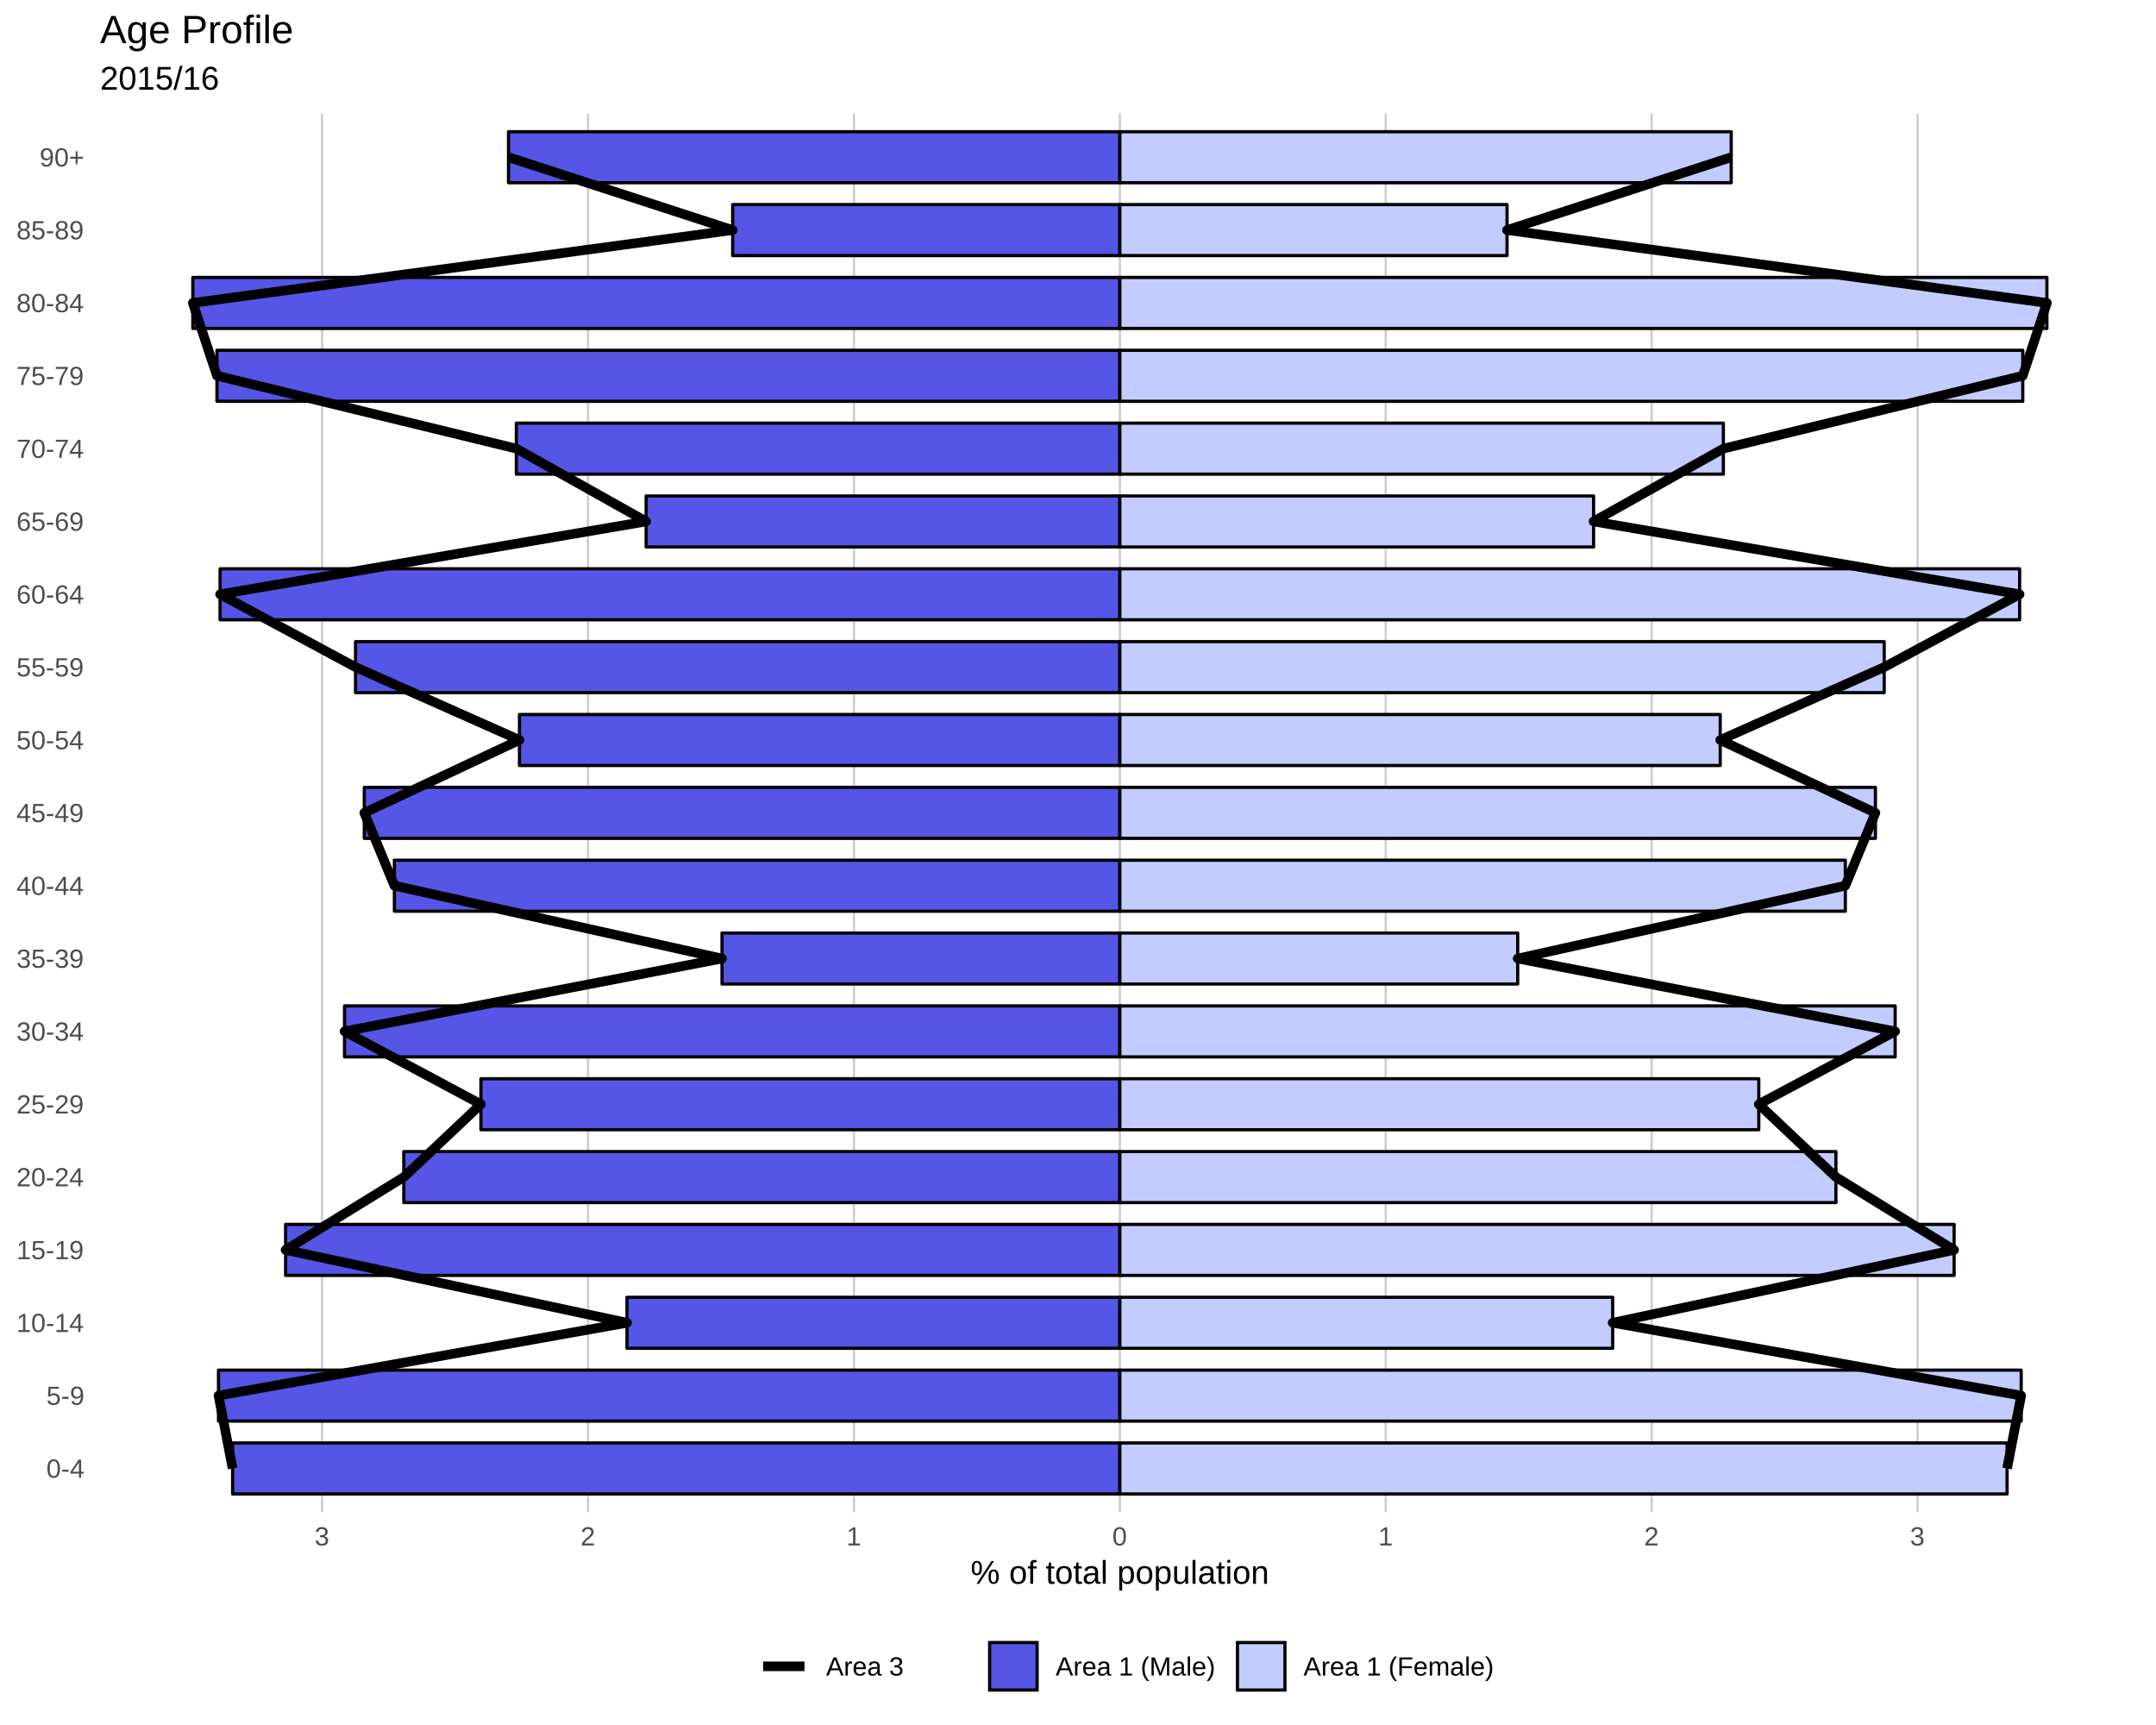
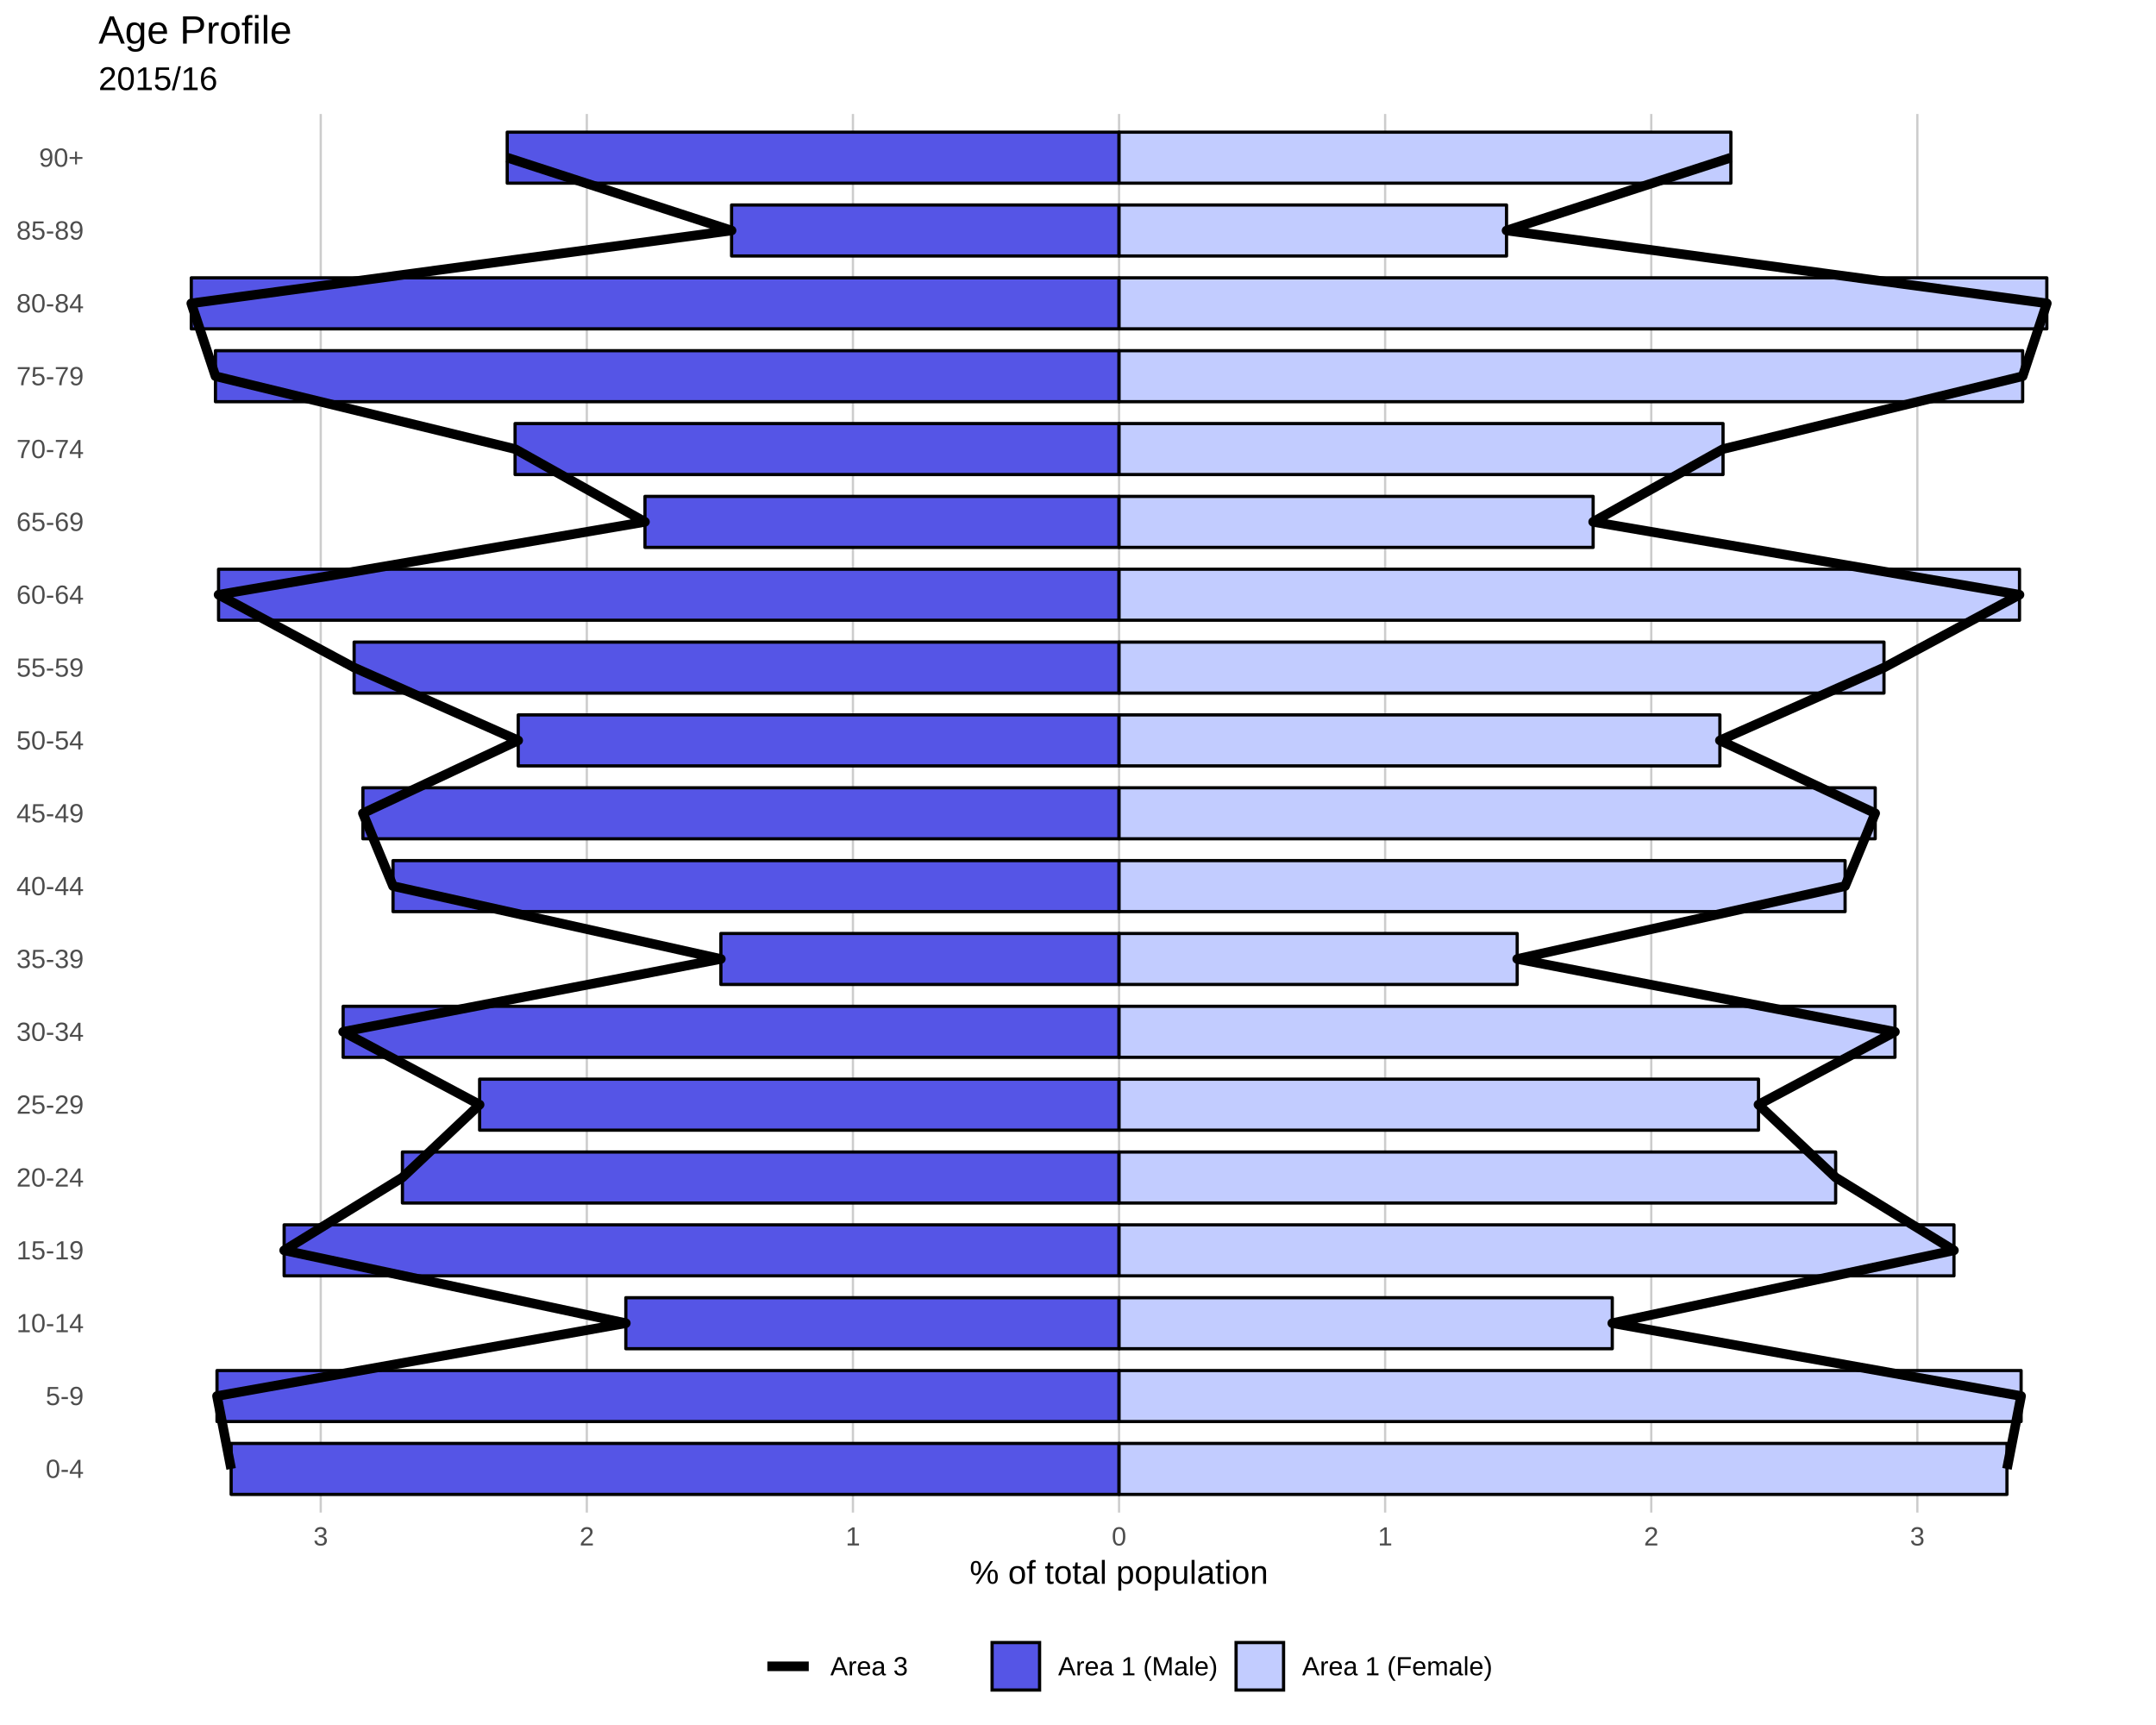
<svg xmlns="http://www.w3.org/2000/svg" viewBox="0 0 720.00 576.00">
  <defs>
    <style type="text/css">
-     line, polyline, path, rect, circle {
+     line, polyline, polygon, path, rect, circle {
      fill: none;
      stroke: #000000;
      stroke-linecap: round;
      stroke-linejoin: round;
      stroke-miterlimit: 10.00;
    }
  </style>
  </defs>
  <rect width="100%" height="100%" style="stroke: none; fill: #FFFFFF;" />
  <defs>
-     <clipPath id="cpMzMuNDI5NXw3MTQuNTIxfDUwNC45MzN8MzcuOTA3MQ==">
-       <rect x="33.43" y="37.91" width="681.09" height="467.03" />
+     <clipPath id="cpMzIuOTB8NzE0LjUyfDUwNS4wN3wzOC4wNQ==">
+       <rect x="32.90" y="38.05" width="681.63" height="467.03" />
    </clipPath>
  </defs>
-   <polyline points="107.58,504.93 107.58,37.91 " style="stroke-width: 0.75; stroke: #CCCCCC;" clip-path="url(#cpMzMuNDI5NXw3MTQuNTIxfDUwNC45MzN8MzcuOTA3MQ==)" />
-   <polyline points="196.38,504.93 196.38,37.91 " style="stroke-width: 0.75; stroke: #CCCCCC;" clip-path="url(#cpMzMuNDI5NXw3MTQuNTIxfDUwNC45MzN8MzcuOTA3MQ==)" />
-   <polyline points="285.18,504.93 285.18,37.91 " style="stroke-width: 0.75; stroke: #CCCCCC;" clip-path="url(#cpMzMuNDI5NXw3MTQuNTIxfDUwNC45MzN8MzcuOTA3MQ==)" />
-   <polyline points="373.98,504.93 373.98,37.91 " style="stroke-width: 0.75; stroke: #CCCCCC;" clip-path="url(#cpMzMuNDI5NXw3MTQuNTIxfDUwNC45MzN8MzcuOTA3MQ==)" />
-   <polyline points="462.77,504.93 462.77,37.91 " style="stroke-width: 0.75; stroke: #CCCCCC;" clip-path="url(#cpMzMuNDI5NXw3MTQuNTIxfDUwNC45MzN8MzcuOTA3MQ==)" />
-   <polyline points="551.57,504.93 551.57,37.91 " style="stroke-width: 0.75; stroke: #CCCCCC;" clip-path="url(#cpMzMuNDI5NXw3MTQuNTIxfDUwNC45MzN8MzcuOTA3MQ==)" />
-   <polyline points="640.37,504.93 640.37,37.91 " style="stroke-width: 0.75; stroke: #CCCCCC;" clip-path="url(#cpMzMuNDI5NXw3MTQuNTIxfDUwNC45MzN8MzcuOTA3MQ==)" />
-   <rect x="77.68" y="481.82" width="296.29" height="17.03" style="stroke-width: 1.07; stroke-linecap: butt; fill: #5555E6;" clip-path="url(#cpMzMuNDI5NXw3MTQuNTIxfDUwNC45MzN8MzcuOTA3MQ==)" />
-   <rect x="72.97" y="457.50" width="301.00" height="17.03" style="stroke-width: 1.07; stroke-linecap: butt; fill: #5555E6;" clip-path="url(#cpMzMuNDI5NXw3MTQuNTIxfDUwNC45MzN8MzcuOTA3MQ==)" />
-   <rect x="209.39" y="433.18" width="164.58" height="17.03" style="stroke-width: 1.07; stroke-linecap: butt; fill: #5555E6;" clip-path="url(#cpMzMuNDI5NXw3MTQuNTIxfDUwNC45MzN8MzcuOTA3MQ==)" />
-   <rect x="95.38" y="408.85" width="278.60" height="17.03" style="stroke-width: 1.07; stroke-linecap: butt; fill: #5555E6;" clip-path="url(#cpMzMuNDI5NXw3MTQuNTIxfDUwNC45MzN8MzcuOTA3MQ==)" />
-   <rect x="134.85" y="384.53" width="239.13" height="17.03" style="stroke-width: 1.07; stroke-linecap: butt; fill: #5555E6;" clip-path="url(#cpMzMuNDI5NXw3MTQuNTIxfDUwNC45MzN8MzcuOTA3MQ==)" />
-   <rect x="160.60" y="360.20" width="213.37" height="17.03" style="stroke-width: 1.07; stroke-linecap: butt; fill: #5555E6;" clip-path="url(#cpMzMuNDI5NXw3MTQuNTIxfDUwNC45MzN8MzcuOTA3MQ==)" />
-   <rect x="115.06" y="335.88" width="258.91" height="17.03" style="stroke-width: 1.07; stroke-linecap: butt; fill: #5555E6;" clip-path="url(#cpMzMuNDI5NXw3MTQuNTIxfDUwNC45MzN8MzcuOTA3MQ==)" />
-   <rect x="241.12" y="311.55" width="132.86" height="17.03" style="stroke-width: 1.07; stroke-linecap: butt; fill: #5555E6;" clip-path="url(#cpMzMuNDI5NXw3MTQuNTIxfDUwNC45MzN8MzcuOTA3MQ==)" />
-   <rect x="131.71" y="287.23" width="242.27" height="17.03" style="stroke-width: 1.07; stroke-linecap: butt; fill: #5555E6;" clip-path="url(#cpMzMuNDI5NXw3MTQuNTIxfDUwNC45MzN8MzcuOTA3MQ==)" />
-   <rect x="121.66" y="262.91" width="252.32" height="17.03" style="stroke-width: 1.07; stroke-linecap: butt; fill: #5555E6;" clip-path="url(#cpMzMuNDI5NXw3MTQuNTIxfDUwNC45MzN8MzcuOTA3MQ==)" />
-   <rect x="173.48" y="238.58" width="200.49" height="17.03" style="stroke-width: 1.07; stroke-linecap: butt; fill: #5555E6;" clip-path="url(#cpMzMuNDI5NXw3MTQuNTIxfDUwNC45MzN8MzcuOTA3MQ==)" />
-   <rect x="118.73" y="214.26" width="255.25" height="17.03" style="stroke-width: 1.07; stroke-linecap: butt; fill: #5555E6;" clip-path="url(#cpMzMuNDI5NXw3MTQuNTIxfDUwNC45MzN8MzcuOTA3MQ==)" />
-   <rect x="73.50" y="189.93" width="300.48" height="17.03" style="stroke-width: 1.07; stroke-linecap: butt; fill: #5555E6;" clip-path="url(#cpMzMuNDI5NXw3MTQuNTIxfDUwNC45MzN8MzcuOTA3MQ==)" />
-   <rect x="215.78" y="165.61" width="158.20" height="17.03" style="stroke-width: 1.07; stroke-linecap: butt; fill: #5555E6;" clip-path="url(#cpMzMuNDI5NXw3MTQuNTIxfDUwNC45MzN8MzcuOTA3MQ==)" />
-   <rect x="172.43" y="141.29" width="201.54" height="17.03" style="stroke-width: 1.07; stroke-linecap: butt; fill: #5555E6;" clip-path="url(#cpMzMuNDI5NXw3MTQuNTIxfDUwNC45MzN8MzcuOTA3MQ==)" />
-   <rect x="72.45" y="116.96" width="301.53" height="17.03" style="stroke-width: 1.07; stroke-linecap: butt; fill: #5555E6;" clip-path="url(#cpMzMuNDI5NXw3MTQuNTIxfDUwNC45MzN8MzcuOTA3MQ==)" />
-   <rect x="64.39" y="92.64" width="309.59" height="17.03" style="stroke-width: 1.07; stroke-linecap: butt; fill: #5555E6;" clip-path="url(#cpMzMuNDI5NXw3MTQuNTIxfDUwNC45MzN8MzcuOTA3MQ==)" />
-   <rect x="244.68" y="68.31" width="129.30" height="17.03" style="stroke-width: 1.07; stroke-linecap: butt; fill: #5555E6;" clip-path="url(#cpMzMuNDI5NXw3MTQuNTIxfDUwNC45MzN8MzcuOTA3MQ==)" />
-   <rect x="169.82" y="43.99" width="204.16" height="17.03" style="stroke-width: 1.07; stroke-linecap: butt; fill: #5555E6;" clip-path="url(#cpMzMuNDI5NXw3MTQuNTIxfDUwNC45MzN8MzcuOTA3MQ==)" />
-   <rect x="373.98" y="481.82" width="296.29" height="17.03" style="stroke-width: 1.07; stroke-linecap: butt; fill: #C2CCFF;" clip-path="url(#cpMzMuNDI5NXw3MTQuNTIxfDUwNC45MzN8MzcuOTA3MQ==)" />
-   <rect x="373.98" y="457.50" width="301.00" height="17.03" style="stroke-width: 1.07; stroke-linecap: butt; fill: #C2CCFF;" clip-path="url(#cpMzMuNDI5NXw3MTQuNTIxfDUwNC45MzN8MzcuOTA3MQ==)" />
-   <rect x="373.98" y="433.18" width="164.58" height="17.03" style="stroke-width: 1.07; stroke-linecap: butt; fill: #C2CCFF;" clip-path="url(#cpMzMuNDI5NXw3MTQuNTIxfDUwNC45MzN8MzcuOTA3MQ==)" />
-   <rect x="373.98" y="408.85" width="278.60" height="17.03" style="stroke-width: 1.07; stroke-linecap: butt; fill: #C2CCFF;" clip-path="url(#cpMzMuNDI5NXw3MTQuNTIxfDUwNC45MzN8MzcuOTA3MQ==)" />
-   <rect x="373.98" y="384.53" width="239.13" height="17.03" style="stroke-width: 1.07; stroke-linecap: butt; fill: #C2CCFF;" clip-path="url(#cpMzMuNDI5NXw3MTQuNTIxfDUwNC45MzN8MzcuOTA3MQ==)" />
-   <rect x="373.98" y="360.20" width="213.37" height="17.03" style="stroke-width: 1.07; stroke-linecap: butt; fill: #C2CCFF;" clip-path="url(#cpMzMuNDI5NXw3MTQuNTIxfDUwNC45MzN8MzcuOTA3MQ==)" />
-   <rect x="373.98" y="335.88" width="258.91" height="17.03" style="stroke-width: 1.07; stroke-linecap: butt; fill: #C2CCFF;" clip-path="url(#cpMzMuNDI5NXw3MTQuNTIxfDUwNC45MzN8MzcuOTA3MQ==)" />
-   <rect x="373.98" y="311.55" width="132.86" height="17.03" style="stroke-width: 1.07; stroke-linecap: butt; fill: #C2CCFF;" clip-path="url(#cpMzMuNDI5NXw3MTQuNTIxfDUwNC45MzN8MzcuOTA3MQ==)" />
-   <rect x="373.98" y="287.23" width="242.27" height="17.03" style="stroke-width: 1.07; stroke-linecap: butt; fill: #C2CCFF;" clip-path="url(#cpMzMuNDI5NXw3MTQuNTIxfDUwNC45MzN8MzcuOTA3MQ==)" />
-   <rect x="373.98" y="262.91" width="252.32" height="17.03" style="stroke-width: 1.07; stroke-linecap: butt; fill: #C2CCFF;" clip-path="url(#cpMzMuNDI5NXw3MTQuNTIxfDUwNC45MzN8MzcuOTA3MQ==)" />
-   <rect x="373.98" y="238.58" width="200.49" height="17.03" style="stroke-width: 1.07; stroke-linecap: butt; fill: #C2CCFF;" clip-path="url(#cpMzMuNDI5NXw3MTQuNTIxfDUwNC45MzN8MzcuOTA3MQ==)" />
-   <rect x="373.98" y="214.26" width="255.25" height="17.03" style="stroke-width: 1.07; stroke-linecap: butt; fill: #C2CCFF;" clip-path="url(#cpMzMuNDI5NXw3MTQuNTIxfDUwNC45MzN8MzcuOTA3MQ==)" />
-   <rect x="373.98" y="189.93" width="300.48" height="17.03" style="stroke-width: 1.07; stroke-linecap: butt; fill: #C2CCFF;" clip-path="url(#cpMzMuNDI5NXw3MTQuNTIxfDUwNC45MzN8MzcuOTA3MQ==)" />
-   <rect x="373.98" y="165.61" width="158.20" height="17.03" style="stroke-width: 1.07; stroke-linecap: butt; fill: #C2CCFF;" clip-path="url(#cpMzMuNDI5NXw3MTQuNTIxfDUwNC45MzN8MzcuOTA3MQ==)" />
-   <rect x="373.98" y="141.29" width="201.54" height="17.03" style="stroke-width: 1.07; stroke-linecap: butt; fill: #C2CCFF;" clip-path="url(#cpMzMuNDI5NXw3MTQuNTIxfDUwNC45MzN8MzcuOTA3MQ==)" />
-   <rect x="373.98" y="116.96" width="301.53" height="17.03" style="stroke-width: 1.07; stroke-linecap: butt; fill: #C2CCFF;" clip-path="url(#cpMzMuNDI5NXw3MTQuNTIxfDUwNC45MzN8MzcuOTA3MQ==)" />
-   <rect x="373.98" y="92.64" width="309.59" height="17.03" style="stroke-width: 1.07; stroke-linecap: butt; fill: #C2CCFF;" clip-path="url(#cpMzMuNDI5NXw3MTQuNTIxfDUwNC45MzN8MzcuOTA3MQ==)" />
-   <rect x="373.98" y="68.31" width="129.30" height="17.03" style="stroke-width: 1.07; stroke-linecap: butt; fill: #C2CCFF;" clip-path="url(#cpMzMuNDI5NXw3MTQuNTIxfDUwNC45MzN8MzcuOTA3MQ==)" />
-   <rect x="373.98" y="43.99" width="204.16" height="17.03" style="stroke-width: 1.07; stroke-linecap: butt; fill: #C2CCFF;" clip-path="url(#cpMzMuNDI5NXw3MTQuNTIxfDUwNC45MzN8MzcuOTA3MQ==)" />
-   <polyline points="670.27,490.34 674.98,466.01 538.56,441.69 652.57,417.37 613.10,393.04 587.35,368.72 632.89,344.39 506.83,320.07 616.24,295.74 626.29,271.42 574.47,247.10 629.22,222.77 674.45,198.45 532.17,174.12 575.52,149.80 675.50,125.47 683.56,101.15 503.27,76.83 578.13,52.50 " style="stroke-width: 3.20; stroke-linecap: butt;" clip-path="url(#cpMzMuNDI5NXw3MTQuNTIxfDUwNC45MzN8MzcuOTA3MQ==)" />
-   <polyline points="77.68,490.34 72.97,466.01 209.39,441.69 95.38,417.37 134.85,393.04 160.60,368.72 115.06,344.39 241.12,320.07 131.71,295.74 121.66,271.42 173.48,247.10 118.73,222.77 73.50,198.45 215.78,174.12 172.43,149.80 72.45,125.47 64.39,101.15 244.68,76.83 169.82,52.50 " style="stroke-width: 3.20; stroke-linecap: butt;" clip-path="url(#cpMzMuNDI5NXw3MTQuNTIxfDUwNC45MzN8MzcuOTA3MQ==)" />
+   <polyline points="107.11,505.07 107.11,38.05 " style="stroke-width: 0.75; stroke: #CCCCCC;" clip-path="url(#cpMzIuOTB8NzE0LjUyfDUwNS4wN3wzOC4wNQ==)" />
+   <polyline points="195.97,505.07 195.97,38.05 " style="stroke-width: 0.75; stroke: #CCCCCC;" clip-path="url(#cpMzIuOTB8NzE0LjUyfDUwNS4wN3wzOC4wNQ==)" />
+   <polyline points="284.84,505.07 284.84,38.05 " style="stroke-width: 0.75; stroke: #CCCCCC;" clip-path="url(#cpMzIuOTB8NzE0LjUyfDUwNS4wN3wzOC4wNQ==)" />
+   <polyline points="373.71,505.07 373.71,38.05 " style="stroke-width: 0.75; stroke: #CCCCCC;" clip-path="url(#cpMzIuOTB8NzE0LjUyfDUwNS4wN3wzOC4wNQ==)" />
+   <polyline points="462.57,505.07 462.57,38.05 " style="stroke-width: 0.75; stroke: #CCCCCC;" clip-path="url(#cpMzIuOTB8NzE0LjUyfDUwNS4wN3wzOC4wNQ==)" />
+   <polyline points="551.44,505.07 551.44,38.05 " style="stroke-width: 0.75; stroke: #CCCCCC;" clip-path="url(#cpMzIuOTB8NzE0LjUyfDUwNS4wN3wzOC4wNQ==)" />
+   <polyline points="640.31,505.07 640.31,38.05 " style="stroke-width: 0.75; stroke: #CCCCCC;" clip-path="url(#cpMzIuOTB8NzE0LjUyfDUwNS4wN3wzOC4wNQ==)" />
+   <rect x="77.19" y="481.97" width="296.52" height="17.03" style="stroke-width: 1.07; stroke-linecap: butt; fill: #5555E6;" clip-path="url(#cpMzIuOTB8NzE0LjUyfDUwNS4wN3wzOC4wNQ==)" />
+   <rect x="72.47" y="457.64" width="301.24" height="17.03" style="stroke-width: 1.07; stroke-linecap: butt; fill: #5555E6;" clip-path="url(#cpMzIuOTB8NzE0LjUyfDUwNS4wN3wzOC4wNQ==)" />
+   <rect x="209.00" y="433.32" width="164.71" height="17.03" style="stroke-width: 1.07; stroke-linecap: butt; fill: #5555E6;" clip-path="url(#cpMzIuOTB8NzE0LjUyfDUwNS4wN3wzOC4wNQ==)" />
+   <rect x="94.89" y="408.99" width="278.82" height="17.03" style="stroke-width: 1.07; stroke-linecap: butt; fill: #5555E6;" clip-path="url(#cpMzIuOTB8NzE0LjUyfDUwNS4wN3wzOC4wNQ==)" />
+   <rect x="134.39" y="384.67" width="239.31" height="17.03" style="stroke-width: 1.07; stroke-linecap: butt; fill: #5555E6;" clip-path="url(#cpMzIuOTB8NzE0LjUyfDUwNS4wN3wzOC4wNQ==)" />
+   <rect x="160.17" y="360.34" width="213.54" height="17.03" style="stroke-width: 1.07; stroke-linecap: butt; fill: #5555E6;" clip-path="url(#cpMzIuOTB8NzE0LjUyfDUwNS4wN3wzOC4wNQ==)" />
+   <rect x="114.59" y="336.02" width="259.12" height="17.03" style="stroke-width: 1.07; stroke-linecap: butt; fill: #5555E6;" clip-path="url(#cpMzIuOTB8NzE0LjUyfDUwNS4wN3wzOC4wNQ==)" />
+   <rect x="240.74" y="311.70" width="132.96" height="17.03" style="stroke-width: 1.07; stroke-linecap: butt; fill: #5555E6;" clip-path="url(#cpMzIuOTB8NzE0LjUyfDUwNS4wN3wzOC4wNQ==)" />
+   <rect x="131.25" y="287.37" width="242.46" height="17.03" style="stroke-width: 1.07; stroke-linecap: butt; fill: #5555E6;" clip-path="url(#cpMzIuOTB8NzE0LjUyfDUwNS4wN3wzOC4wNQ==)" />
+   <rect x="121.19" y="263.05" width="252.52" height="17.03" style="stroke-width: 1.07; stroke-linecap: butt; fill: #5555E6;" clip-path="url(#cpMzIuOTB8NzE0LjUyfDUwNS4wN3wzOC4wNQ==)" />
+   <rect x="173.06" y="238.72" width="200.65" height="17.03" style="stroke-width: 1.07; stroke-linecap: butt; fill: #5555E6;" clip-path="url(#cpMzIuOTB8NzE0LjUyfDUwNS4wN3wzOC4wNQ==)" />
+   <rect x="118.26" y="214.40" width="255.45" height="17.03" style="stroke-width: 1.07; stroke-linecap: butt; fill: #5555E6;" clip-path="url(#cpMzIuOTB8NzE0LjUyfDUwNS4wN3wzOC4wNQ==)" />
+   <rect x="72.99" y="190.07" width="300.71" height="17.03" style="stroke-width: 1.07; stroke-linecap: butt; fill: #5555E6;" clip-path="url(#cpMzIuOTB8NzE0LjUyfDUwNS4wN3wzOC4wNQ==)" />
+   <rect x="215.39" y="165.75" width="158.32" height="17.03" style="stroke-width: 1.07; stroke-linecap: butt; fill: #5555E6;" clip-path="url(#cpMzIuOTB8NzE0LjUyfDUwNS4wN3wzOC4wNQ==)" />
+   <rect x="172.01" y="141.43" width="201.70" height="17.03" style="stroke-width: 1.07; stroke-linecap: butt; fill: #5555E6;" clip-path="url(#cpMzIuOTB8NzE0LjUyfDUwNS4wN3wzOC4wNQ==)" />
+   <rect x="71.95" y="117.10" width="301.76" height="17.03" style="stroke-width: 1.07; stroke-linecap: butt; fill: #5555E6;" clip-path="url(#cpMzIuOTB8NzE0LjUyfDUwNS4wN3wzOC4wNQ==)" />
+   <rect x="63.88" y="92.78" width="309.83" height="17.03" style="stroke-width: 1.07; stroke-linecap: butt; fill: #5555E6;" clip-path="url(#cpMzIuOTB8NzE0LjUyfDUwNS4wN3wzOC4wNQ==)" />
+   <rect x="244.31" y="68.45" width="129.40" height="17.03" style="stroke-width: 1.07; stroke-linecap: butt; fill: #5555E6;" clip-path="url(#cpMzIuOTB8NzE0LjUyfDUwNS4wN3wzOC4wNQ==)" />
+   <rect x="169.39" y="44.13" width="204.32" height="17.03" style="stroke-width: 1.07; stroke-linecap: butt; fill: #5555E6;" clip-path="url(#cpMzIuOTB8NzE0LjUyfDUwNS4wN3wzOC4wNQ==)" />
+   <rect x="373.71" y="481.97" width="296.52" height="17.03" style="stroke-width: 1.07; stroke-linecap: butt; fill: #C2CCFF;" clip-path="url(#cpMzIuOTB8NzE0LjUyfDUwNS4wN3wzOC4wNQ==)" />
+   <rect x="373.71" y="457.64" width="301.24" height="17.03" style="stroke-width: 1.07; stroke-linecap: butt; fill: #C2CCFF;" clip-path="url(#cpMzIuOTB8NzE0LjUyfDUwNS4wN3wzOC4wNQ==)" />
+   <rect x="373.71" y="433.32" width="164.71" height="17.03" style="stroke-width: 1.07; stroke-linecap: butt; fill: #C2CCFF;" clip-path="url(#cpMzIuOTB8NzE0LjUyfDUwNS4wN3wzOC4wNQ==)" />
+   <rect x="373.71" y="408.99" width="278.82" height="17.03" style="stroke-width: 1.07; stroke-linecap: butt; fill: #C2CCFF;" clip-path="url(#cpMzIuOTB8NzE0LjUyfDUwNS4wN3wzOC4wNQ==)" />
+   <rect x="373.71" y="384.67" width="239.31" height="17.03" style="stroke-width: 1.07; stroke-linecap: butt; fill: #C2CCFF;" clip-path="url(#cpMzIuOTB8NzE0LjUyfDUwNS4wN3wzOC4wNQ==)" />
+   <rect x="373.71" y="360.34" width="213.54" height="17.03" style="stroke-width: 1.07; stroke-linecap: butt; fill: #C2CCFF;" clip-path="url(#cpMzIuOTB8NzE0LjUyfDUwNS4wN3wzOC4wNQ==)" />
+   <rect x="373.71" y="336.02" width="259.12" height="17.03" style="stroke-width: 1.07; stroke-linecap: butt; fill: #C2CCFF;" clip-path="url(#cpMzIuOTB8NzE0LjUyfDUwNS4wN3wzOC4wNQ==)" />
+   <rect x="373.71" y="311.70" width="132.96" height="17.03" style="stroke-width: 1.07; stroke-linecap: butt; fill: #C2CCFF;" clip-path="url(#cpMzIuOTB8NzE0LjUyfDUwNS4wN3wzOC4wNQ==)" />
+   <rect x="373.71" y="287.37" width="242.46" height="17.03" style="stroke-width: 1.07; stroke-linecap: butt; fill: #C2CCFF;" clip-path="url(#cpMzIuOTB8NzE0LjUyfDUwNS4wN3wzOC4wNQ==)" />
+   <rect x="373.71" y="263.05" width="252.52" height="17.03" style="stroke-width: 1.07; stroke-linecap: butt; fill: #C2CCFF;" clip-path="url(#cpMzIuOTB8NzE0LjUyfDUwNS4wN3wzOC4wNQ==)" />
+   <rect x="373.71" y="238.72" width="200.65" height="17.03" style="stroke-width: 1.07; stroke-linecap: butt; fill: #C2CCFF;" clip-path="url(#cpMzIuOTB8NzE0LjUyfDUwNS4wN3wzOC4wNQ==)" />
+   <rect x="373.71" y="214.40" width="255.45" height="17.03" style="stroke-width: 1.07; stroke-linecap: butt; fill: #C2CCFF;" clip-path="url(#cpMzIuOTB8NzE0LjUyfDUwNS4wN3wzOC4wNQ==)" />
+   <rect x="373.71" y="190.07" width="300.71" height="17.03" style="stroke-width: 1.07; stroke-linecap: butt; fill: #C2CCFF;" clip-path="url(#cpMzIuOTB8NzE0LjUyfDUwNS4wN3wzOC4wNQ==)" />
+   <rect x="373.71" y="165.75" width="158.32" height="17.03" style="stroke-width: 1.07; stroke-linecap: butt; fill: #C2CCFF;" clip-path="url(#cpMzIuOTB8NzE0LjUyfDUwNS4wN3wzOC4wNQ==)" />
+   <rect x="373.71" y="141.43" width="201.70" height="17.03" style="stroke-width: 1.07; stroke-linecap: butt; fill: #C2CCFF;" clip-path="url(#cpMzIuOTB8NzE0LjUyfDUwNS4wN3wzOC4wNQ==)" />
+   <rect x="373.71" y="117.10" width="301.76" height="17.03" style="stroke-width: 1.07; stroke-linecap: butt; fill: #C2CCFF;" clip-path="url(#cpMzIuOTB8NzE0LjUyfDUwNS4wN3wzOC4wNQ==)" />
+   <rect x="373.71" y="92.78" width="309.83" height="17.03" style="stroke-width: 1.07; stroke-linecap: butt; fill: #C2CCFF;" clip-path="url(#cpMzIuOTB8NzE0LjUyfDUwNS4wN3wzOC4wNQ==)" />
+   <rect x="373.71" y="68.45" width="129.40" height="17.03" style="stroke-width: 1.07; stroke-linecap: butt; fill: #C2CCFF;" clip-path="url(#cpMzIuOTB8NzE0LjUyfDUwNS4wN3wzOC4wNQ==)" />
+   <rect x="373.71" y="44.13" width="204.32" height="17.03" style="stroke-width: 1.07; stroke-linecap: butt; fill: #C2CCFF;" clip-path="url(#cpMzIuOTB8NzE0LjUyfDUwNS4wN3wzOC4wNQ==)" />
+   <polyline points="670.23,490.48 674.95,466.15 538.42,441.83 652.52,417.51 613.02,393.18 587.25,368.86 632.82,344.53 506.67,320.21 616.17,295.88 626.22,271.56 574.36,247.24 629.16,222.91 674.42,198.59 532.03,174.26 575.41,149.94 675.47,125.62 683.54,101.29 503.11,76.97 578.03,52.64 " style="stroke-width: 3.20; stroke-linecap: butt;" clip-path="url(#cpMzIuOTB8NzE0LjUyfDUwNS4wN3wzOC4wNQ==)" />
+   <polyline points="77.19,490.48 72.47,466.15 209.00,441.83 94.89,417.51 134.39,393.18 160.17,368.86 114.59,344.53 240.74,320.21 131.25,295.88 121.19,271.56 173.06,247.24 118.26,222.91 72.99,198.59 215.39,174.26 172.01,149.94 71.95,125.62 63.88,101.29 244.31,76.97 169.39,52.64 " style="stroke-width: 3.20; stroke-linecap: butt;" clip-path="url(#cpMzIuOTB8NzE0LjUyfDUwNS4wN3wzOC4wNQ==)" />
  <defs>
-     <clipPath id="cpMHw3MjB8NTc2fDA=">
+     <clipPath id="cpMC4wMHw3MjAuMDB8NTc2LjAwfDAuMDA=">
      <rect x="0.00" y="0.00" width="720.00" height="576.00" />
    </clipPath>
  </defs>
-   <g clip-path="url(#cpMHw3MjB8NTc2fDA=)">
-     <text x="15.49" y="493.43" style="font-size: 8.80px; fill: #4D4D4D; font-family: Liberation Sans;" textLength="13.01px" lengthAdjust="spacingAndGlyphs">0-4</text>
+   <g clip-path="url(#cpMC4wMHw3MjAuMDB8NTc2LjAwfDAuMDA=)">
+     <text x="15.26" y="493.50" style="font-size: 8.80px; fill: #4D4D4D; font-family: Liberation Sans;" textLength="12.70px" lengthAdjust="spacingAndGlyphs">0-4</text>
  </g>
-   <g clip-path="url(#cpMHw3MjB8NTc2fDA=)">
-     <text x="15.49" y="469.11" style="font-size: 8.80px; fill: #4D4D4D; font-family: Liberation Sans;" textLength="13.01px" lengthAdjust="spacingAndGlyphs">5-9</text>
+   <g clip-path="url(#cpMC4wMHw3MjAuMDB8NTc2LjAwfDAuMDA=)">
+     <text x="15.26" y="469.18" style="font-size: 8.80px; fill: #4D4D4D; font-family: Liberation Sans;" textLength="12.70px" lengthAdjust="spacingAndGlyphs">5-9</text>
  </g>
-   <g clip-path="url(#cpMHw3MjB8NTc2fDA=)">
-     <text x="5.48" y="444.78" style="font-size: 8.80px; fill: #4D4D4D; font-family: Liberation Sans;" textLength="23.02px" lengthAdjust="spacingAndGlyphs">10-14</text>
+   <g clip-path="url(#cpMC4wMHw3MjAuMDB8NTc2LjAwfDAuMDA=)">
+     <text x="5.48" y="444.85" style="font-size: 8.80px; fill: #4D4D4D; font-family: Liberation Sans;" textLength="22.48px" lengthAdjust="spacingAndGlyphs">10-14</text>
  </g>
-   <g clip-path="url(#cpMHw3MjB8NTc2fDA=)">
-     <text x="5.48" y="420.46" style="font-size: 8.80px; fill: #4D4D4D; font-family: Liberation Sans;" textLength="23.02px" lengthAdjust="spacingAndGlyphs">15-19</text>
+   <g clip-path="url(#cpMC4wMHw3MjAuMDB8NTc2LjAwfDAuMDA=)">
+     <text x="5.48" y="420.53" style="font-size: 8.80px; fill: #4D4D4D; font-family: Liberation Sans;" textLength="22.48px" lengthAdjust="spacingAndGlyphs">15-19</text>
  </g>
-   <g clip-path="url(#cpMHw3MjB8NTc2fDA=)">
-     <text x="5.48" y="396.13" style="font-size: 8.80px; fill: #4D4D4D; font-family: Liberation Sans;" textLength="23.02px" lengthAdjust="spacingAndGlyphs">20-24</text>
+   <g clip-path="url(#cpMC4wMHw3MjAuMDB8NTc2LjAwfDAuMDA=)">
+     <text x="5.48" y="396.21" style="font-size: 8.80px; fill: #4D4D4D; font-family: Liberation Sans;" textLength="22.48px" lengthAdjust="spacingAndGlyphs">20-24</text>
  </g>
-   <g clip-path="url(#cpMHw3MjB8NTc2fDA=)">
-     <text x="5.48" y="371.81" style="font-size: 8.80px; fill: #4D4D4D; font-family: Liberation Sans;" textLength="23.02px" lengthAdjust="spacingAndGlyphs">25-29</text>
+   <g clip-path="url(#cpMC4wMHw3MjAuMDB8NTc2LjAwfDAuMDA=)">
+     <text x="5.48" y="371.88" style="font-size: 8.80px; fill: #4D4D4D; font-family: Liberation Sans;" textLength="22.48px" lengthAdjust="spacingAndGlyphs">25-29</text>
  </g>
-   <g clip-path="url(#cpMHw3MjB8NTc2fDA=)">
-     <text x="5.48" y="347.49" style="font-size: 8.80px; fill: #4D4D4D; font-family: Liberation Sans;" textLength="23.02px" lengthAdjust="spacingAndGlyphs">30-34</text>
+   <g clip-path="url(#cpMC4wMHw3MjAuMDB8NTc2LjAwfDAuMDA=)">
+     <text x="5.48" y="347.56" style="font-size: 8.80px; fill: #4D4D4D; font-family: Liberation Sans;" textLength="22.48px" lengthAdjust="spacingAndGlyphs">30-34</text>
  </g>
-   <g clip-path="url(#cpMHw3MjB8NTc2fDA=)">
-     <text x="5.48" y="323.16" style="font-size: 8.80px; fill: #4D4D4D; font-family: Liberation Sans;" textLength="23.02px" lengthAdjust="spacingAndGlyphs">35-39</text>
+   <g clip-path="url(#cpMC4wMHw3MjAuMDB8NTc2LjAwfDAuMDA=)">
+     <text x="5.48" y="323.23" style="font-size: 8.80px; fill: #4D4D4D; font-family: Liberation Sans;" textLength="22.48px" lengthAdjust="spacingAndGlyphs">35-39</text>
  </g>
-   <g clip-path="url(#cpMHw3MjB8NTc2fDA=)">
-     <text x="5.48" y="298.84" style="font-size: 8.80px; fill: #4D4D4D; font-family: Liberation Sans;" textLength="23.02px" lengthAdjust="spacingAndGlyphs">40-44</text>
+   <g clip-path="url(#cpMC4wMHw3MjAuMDB8NTc2LjAwfDAuMDA=)">
+     <text x="5.48" y="298.91" style="font-size: 8.80px; fill: #4D4D4D; font-family: Liberation Sans;" textLength="22.48px" lengthAdjust="spacingAndGlyphs">40-44</text>
  </g>
-   <g clip-path="url(#cpMHw3MjB8NTc2fDA=)">
-     <text x="5.48" y="274.51" style="font-size: 8.80px; fill: #4D4D4D; font-family: Liberation Sans;" textLength="23.02px" lengthAdjust="spacingAndGlyphs">45-49</text>
+   <g clip-path="url(#cpMC4wMHw3MjAuMDB8NTc2LjAwfDAuMDA=)">
+     <text x="5.48" y="274.58" style="font-size: 8.80px; fill: #4D4D4D; font-family: Liberation Sans;" textLength="22.48px" lengthAdjust="spacingAndGlyphs">45-49</text>
  </g>
-   <g clip-path="url(#cpMHw3MjB8NTc2fDA=)">
-     <text x="5.48" y="250.19" style="font-size: 8.80px; fill: #4D4D4D; font-family: Liberation Sans;" textLength="23.02px" lengthAdjust="spacingAndGlyphs">50-54</text>
+   <g clip-path="url(#cpMC4wMHw3MjAuMDB8NTc2LjAwfDAuMDA=)">
+     <text x="5.48" y="250.26" style="font-size: 8.80px; fill: #4D4D4D; font-family: Liberation Sans;" textLength="22.48px" lengthAdjust="spacingAndGlyphs">50-54</text>
  </g>
-   <g clip-path="url(#cpMHw3MjB8NTc2fDA=)">
-     <text x="5.48" y="225.87" style="font-size: 8.80px; fill: #4D4D4D; font-family: Liberation Sans;" textLength="23.02px" lengthAdjust="spacingAndGlyphs">55-59</text>
+   <g clip-path="url(#cpMC4wMHw3MjAuMDB8NTc2LjAwfDAuMDA=)">
+     <text x="5.48" y="225.94" style="font-size: 8.80px; fill: #4D4D4D; font-family: Liberation Sans;" textLength="22.48px" lengthAdjust="spacingAndGlyphs">55-59</text>
  </g>
-   <g clip-path="url(#cpMHw3MjB8NTc2fDA=)">
-     <text x="5.48" y="201.54" style="font-size: 8.80px; fill: #4D4D4D; font-family: Liberation Sans;" textLength="23.02px" lengthAdjust="spacingAndGlyphs">60-64</text>
+   <g clip-path="url(#cpMC4wMHw3MjAuMDB8NTc2LjAwfDAuMDA=)">
+     <text x="5.48" y="201.61" style="font-size: 8.80px; fill: #4D4D4D; font-family: Liberation Sans;" textLength="22.48px" lengthAdjust="spacingAndGlyphs">60-64</text>
  </g>
-   <g clip-path="url(#cpMHw3MjB8NTc2fDA=)">
-     <text x="5.48" y="177.22" style="font-size: 8.80px; fill: #4D4D4D; font-family: Liberation Sans;" textLength="23.02px" lengthAdjust="spacingAndGlyphs">65-69</text>
+   <g clip-path="url(#cpMC4wMHw3MjAuMDB8NTc2LjAwfDAuMDA=)">
+     <text x="5.48" y="177.29" style="font-size: 8.80px; fill: #4D4D4D; font-family: Liberation Sans;" textLength="22.48px" lengthAdjust="spacingAndGlyphs">65-69</text>
  </g>
-   <g clip-path="url(#cpMHw3MjB8NTc2fDA=)">
-     <text x="5.48" y="152.89" style="font-size: 8.80px; fill: #4D4D4D; font-family: Liberation Sans;" textLength="23.02px" lengthAdjust="spacingAndGlyphs">70-74</text>
+   <g clip-path="url(#cpMC4wMHw3MjAuMDB8NTc2LjAwfDAuMDA=)">
+     <text x="5.48" y="152.96" style="font-size: 8.80px; fill: #4D4D4D; font-family: Liberation Sans;" textLength="22.48px" lengthAdjust="spacingAndGlyphs">70-74</text>
  </g>
-   <g clip-path="url(#cpMHw3MjB8NTc2fDA=)">
-     <text x="5.48" y="128.57" style="font-size: 8.80px; fill: #4D4D4D; font-family: Liberation Sans;" textLength="23.02px" lengthAdjust="spacingAndGlyphs">75-79</text>
+   <g clip-path="url(#cpMC4wMHw3MjAuMDB8NTc2LjAwfDAuMDA=)">
+     <text x="5.48" y="128.64" style="font-size: 8.80px; fill: #4D4D4D; font-family: Liberation Sans;" textLength="22.48px" lengthAdjust="spacingAndGlyphs">75-79</text>
  </g>
-   <g clip-path="url(#cpMHw3MjB8NTc2fDA=)">
-     <text x="5.48" y="104.24" style="font-size: 8.80px; fill: #4D4D4D; font-family: Liberation Sans;" textLength="23.02px" lengthAdjust="spacingAndGlyphs">80-84</text>
+   <g clip-path="url(#cpMC4wMHw3MjAuMDB8NTc2LjAwfDAuMDA=)">
+     <text x="5.48" y="104.31" style="font-size: 8.80px; fill: #4D4D4D; font-family: Liberation Sans;" textLength="22.48px" lengthAdjust="spacingAndGlyphs">80-84</text>
  </g>
-   <g clip-path="url(#cpMHw3MjB8NTc2fDA=)">
-     <text x="5.48" y="79.92" style="font-size: 8.80px; fill: #4D4D4D; font-family: Liberation Sans;" textLength="23.02px" lengthAdjust="spacingAndGlyphs">85-89</text>
+   <g clip-path="url(#cpMC4wMHw3MjAuMDB8NTc2LjAwfDAuMDA=)">
+     <text x="5.48" y="79.99" style="font-size: 8.80px; fill: #4D4D4D; font-family: Liberation Sans;" textLength="22.48px" lengthAdjust="spacingAndGlyphs">85-89</text>
  </g>
-   <g clip-path="url(#cpMHw3MjB8NTc2fDA=)">
-     <text x="13.23" y="55.60" style="font-size: 8.80px; fill: #4D4D4D; font-family: Liberation Sans;" textLength="15.27px" lengthAdjust="spacingAndGlyphs">90+</text>
+   <g clip-path="url(#cpMC4wMHw3MjAuMDB8NTc2LjAwfDAuMDA=)">
+     <text x="13.04" y="55.67" style="font-size: 8.80px; fill: #4D4D4D; font-family: Liberation Sans;" textLength="14.92px" lengthAdjust="spacingAndGlyphs">90+</text>
  </g>
-   <g clip-path="url(#cpMHw3MjB8NTc2fDA=)">
-     <text x="105.08" y="516.05" style="font-size: 8.80px; fill: #4D4D4D; font-family: Liberation Sans;" textLength="5.01px" lengthAdjust="spacingAndGlyphs">3</text>
+   <g clip-path="url(#cpMC4wMHw3MjAuMDB8NTc2LjAwfDAuMDA=)">
+     <text x="104.66" y="516.05" style="font-size: 8.80px; fill: #4D4D4D; font-family: Liberation Sans;" textLength="4.89px" lengthAdjust="spacingAndGlyphs">3</text>
  </g>
-   <g clip-path="url(#cpMHw3MjB8NTc2fDA=)">
-     <text x="193.88" y="516.05" style="font-size: 8.80px; fill: #4D4D4D; font-family: Liberation Sans;" textLength="5.01px" lengthAdjust="spacingAndGlyphs">2</text>
+   <g clip-path="url(#cpMC4wMHw3MjAuMDB8NTc2LjAwfDAuMDA=)">
+     <text x="193.53" y="516.05" style="font-size: 8.80px; fill: #4D4D4D; font-family: Liberation Sans;" textLength="4.89px" lengthAdjust="spacingAndGlyphs">2</text>
  </g>
-   <g clip-path="url(#cpMHw3MjB8NTc2fDA=)">
-     <text x="282.68" y="516.05" style="font-size: 8.80px; fill: #4D4D4D; font-family: Liberation Sans;" textLength="5.01px" lengthAdjust="spacingAndGlyphs">1</text>
+   <g clip-path="url(#cpMC4wMHw3MjAuMDB8NTc2LjAwfDAuMDA=)">
+     <text x="282.40" y="516.05" style="font-size: 8.80px; fill: #4D4D4D; font-family: Liberation Sans;" textLength="4.89px" lengthAdjust="spacingAndGlyphs">1</text>
  </g>
-   <g clip-path="url(#cpMHw3MjB8NTc2fDA=)">
-     <text x="371.47" y="516.05" style="font-size: 8.80px; fill: #4D4D4D; font-family: Liberation Sans;" textLength="5.01px" lengthAdjust="spacingAndGlyphs">0</text>
+   <g clip-path="url(#cpMC4wMHw3MjAuMDB8NTc2LjAwfDAuMDA=)">
+     <text x="371.26" y="516.05" style="font-size: 8.80px; fill: #4D4D4D; font-family: Liberation Sans;" textLength="4.89px" lengthAdjust="spacingAndGlyphs">0</text>
  </g>
-   <g clip-path="url(#cpMHw3MjB8NTc2fDA=)">
-     <text x="460.27" y="516.05" style="font-size: 8.80px; fill: #4D4D4D; font-family: Liberation Sans;" textLength="5.01px" lengthAdjust="spacingAndGlyphs">1</text>
+   <g clip-path="url(#cpMC4wMHw3MjAuMDB8NTc2LjAwfDAuMDA=)">
+     <text x="460.13" y="516.05" style="font-size: 8.80px; fill: #4D4D4D; font-family: Liberation Sans;" textLength="4.89px" lengthAdjust="spacingAndGlyphs">1</text>
  </g>
-   <g clip-path="url(#cpMHw3MjB8NTc2fDA=)">
-     <text x="549.07" y="516.05" style="font-size: 8.80px; fill: #4D4D4D; font-family: Liberation Sans;" textLength="5.01px" lengthAdjust="spacingAndGlyphs">2</text>
+   <g clip-path="url(#cpMC4wMHw3MjAuMDB8NTc2LjAwfDAuMDA=)">
+     <text x="549.00" y="516.05" style="font-size: 8.80px; fill: #4D4D4D; font-family: Liberation Sans;" textLength="4.89px" lengthAdjust="spacingAndGlyphs">2</text>
  </g>
-   <g clip-path="url(#cpMHw3MjB8NTc2fDA=)">
-     <text x="637.86" y="516.05" style="font-size: 8.80px; fill: #4D4D4D; font-family: Liberation Sans;" textLength="5.01px" lengthAdjust="spacingAndGlyphs">3</text>
+   <g clip-path="url(#cpMC4wMHw3MjAuMDB8NTc2LjAwfDAuMDA=)">
+     <text x="637.86" y="516.05" style="font-size: 8.80px; fill: #4D4D4D; font-family: Liberation Sans;" textLength="4.89px" lengthAdjust="spacingAndGlyphs">3</text>
  </g>
-   <g clip-path="url(#cpMHw3MjB8NTc2fDA=)">
-     <text x="324.13" y="528.84" style="font-size: 11.00px; font-family: Liberation Sans;" textLength="99.68px" lengthAdjust="spacingAndGlyphs">% of total population</text>
+   <g clip-path="url(#cpMC4wMHw3MjAuMDB8NTc2LjAwfDAuMDA=)">
+     <text x="323.82" y="528.84" style="font-size: 11.00px; font-family: Liberation Sans;" textLength="99.78px" lengthAdjust="spacingAndGlyphs">% of total population</text>
  </g>
-   <line x1="254.84" y1="556.40" x2="268.66" y2="556.40" style="stroke-width: 3.20; stroke-linecap: butt;" clip-path="url(#cpMHw3MjB8NTc2fDA=)" />
-   <g clip-path="url(#cpMHw3MjB8NTc2fDA=)">
-     <text x="275.87" y="559.49" style="font-size: 8.80px; font-family: Liberation Sans;" textLength="26.52px" lengthAdjust="spacingAndGlyphs">Area 3</text>
+   <line x1="256.26" y1="556.40" x2="270.09" y2="556.40" style="stroke-width: 3.20; stroke-linecap: butt;" clip-path="url(#cpMC4wMHw3MjAuMDB8NTc2LjAwfDAuMDA=)" />
+   <g clip-path="url(#cpMC4wMHw3MjAuMDB8NTc2LjAwfDAuMDA=)">
+     <text x="277.29" y="559.42" style="font-size: 8.80px; font-family: Liberation Sans;" textLength="25.91px" lengthAdjust="spacingAndGlyphs">Area 3</text>
  </g>
-   <rect x="330.49" y="548.47" width="15.86" height="15.86" style="stroke-width: 1.07; stroke-linejoin: miter; fill: #5555E6;" clip-path="url(#cpMHw3MjB8NTc2fDA=)" />
-   <rect x="413.25" y="548.47" width="15.86" height="15.86" style="stroke-width: 1.07; stroke-linejoin: miter; fill: #C2CCFF;" clip-path="url(#cpMHw3MjB8NTc2fDA=)" />
-   <g clip-path="url(#cpMHw3MjB8NTc2fDA=)">
-     <text x="352.54" y="559.49" style="font-size: 8.80px; font-family: Liberation Sans;" textLength="54.52px" lengthAdjust="spacingAndGlyphs">Area 1 (Male)</text>
+   <rect x="331.31" y="548.47" width="15.86" height="15.86" style="stroke-width: 1.07; stroke-linejoin: miter; fill: #5555E6;" clip-path="url(#cpMC4wMHw3MjAuMDB8NTc2LjAwfDAuMDA=)" />
+   <rect x="412.79" y="548.47" width="15.86" height="15.86" style="stroke-width: 1.07; stroke-linejoin: miter; fill: #C2CCFF;" clip-path="url(#cpMC4wMHw3MjAuMDB8NTc2LjAwfDAuMDA=)" />
+   <g clip-path="url(#cpMC4wMHw3MjAuMDB8NTc2LjAwfDAuMDA=)">
+     <text x="353.36" y="559.42" style="font-size: 8.80px; font-family: Liberation Sans;" textLength="53.25px" lengthAdjust="spacingAndGlyphs">Area 1 (Male)</text>
  </g>
-   <g clip-path="url(#cpMHw3MjB8NTc2fDA=)">
-     <text x="435.30" y="559.49" style="font-size: 8.80px; font-family: Liberation Sans;" textLength="65.02px" lengthAdjust="spacingAndGlyphs">Area 1 (Female)</text>
+   <g clip-path="url(#cpMC4wMHw3MjAuMDB8NTc2LjAwfDAuMDA=)">
+     <text x="434.85" y="559.42" style="font-size: 8.80px; font-family: Liberation Sans;" textLength="63.52px" lengthAdjust="spacingAndGlyphs">Area 1 (Female)</text>
  </g>
-   <g clip-path="url(#cpMHw3MjB8NTc2fDA=)">
-     <text x="33.43" y="29.94" style="font-size: 11.00px; font-family: Liberation Sans;" textLength="39.76px" lengthAdjust="spacingAndGlyphs">2015/16</text>
+   <g clip-path="url(#cpMC4wMHw3MjAuMDB8NTc2LjAwfDAuMDA=)">
+     <text x="32.90" y="30.08" style="font-size: 11.00px; font-family: Liberation Sans;" textLength="39.81px" lengthAdjust="spacingAndGlyphs">2015/16</text>
  </g>
-   <g clip-path="url(#cpMHw3MjB8NTc2fDA=)">
-     <text x="33.43" y="14.42" style="font-size: 13.20px; font-family: Liberation Sans;" textLength="63.59px" lengthAdjust="spacingAndGlyphs">Age Profile</text>
+   <g clip-path="url(#cpMC4wMHw3MjAuMDB8NTc2LjAwfDAuMDA=)">
+     <text x="32.90" y="14.56" style="font-size: 13.20px; font-family: Liberation Sans;" textLength="64.48px" lengthAdjust="spacingAndGlyphs">Age Profile</text>
  </g>
</svg>
